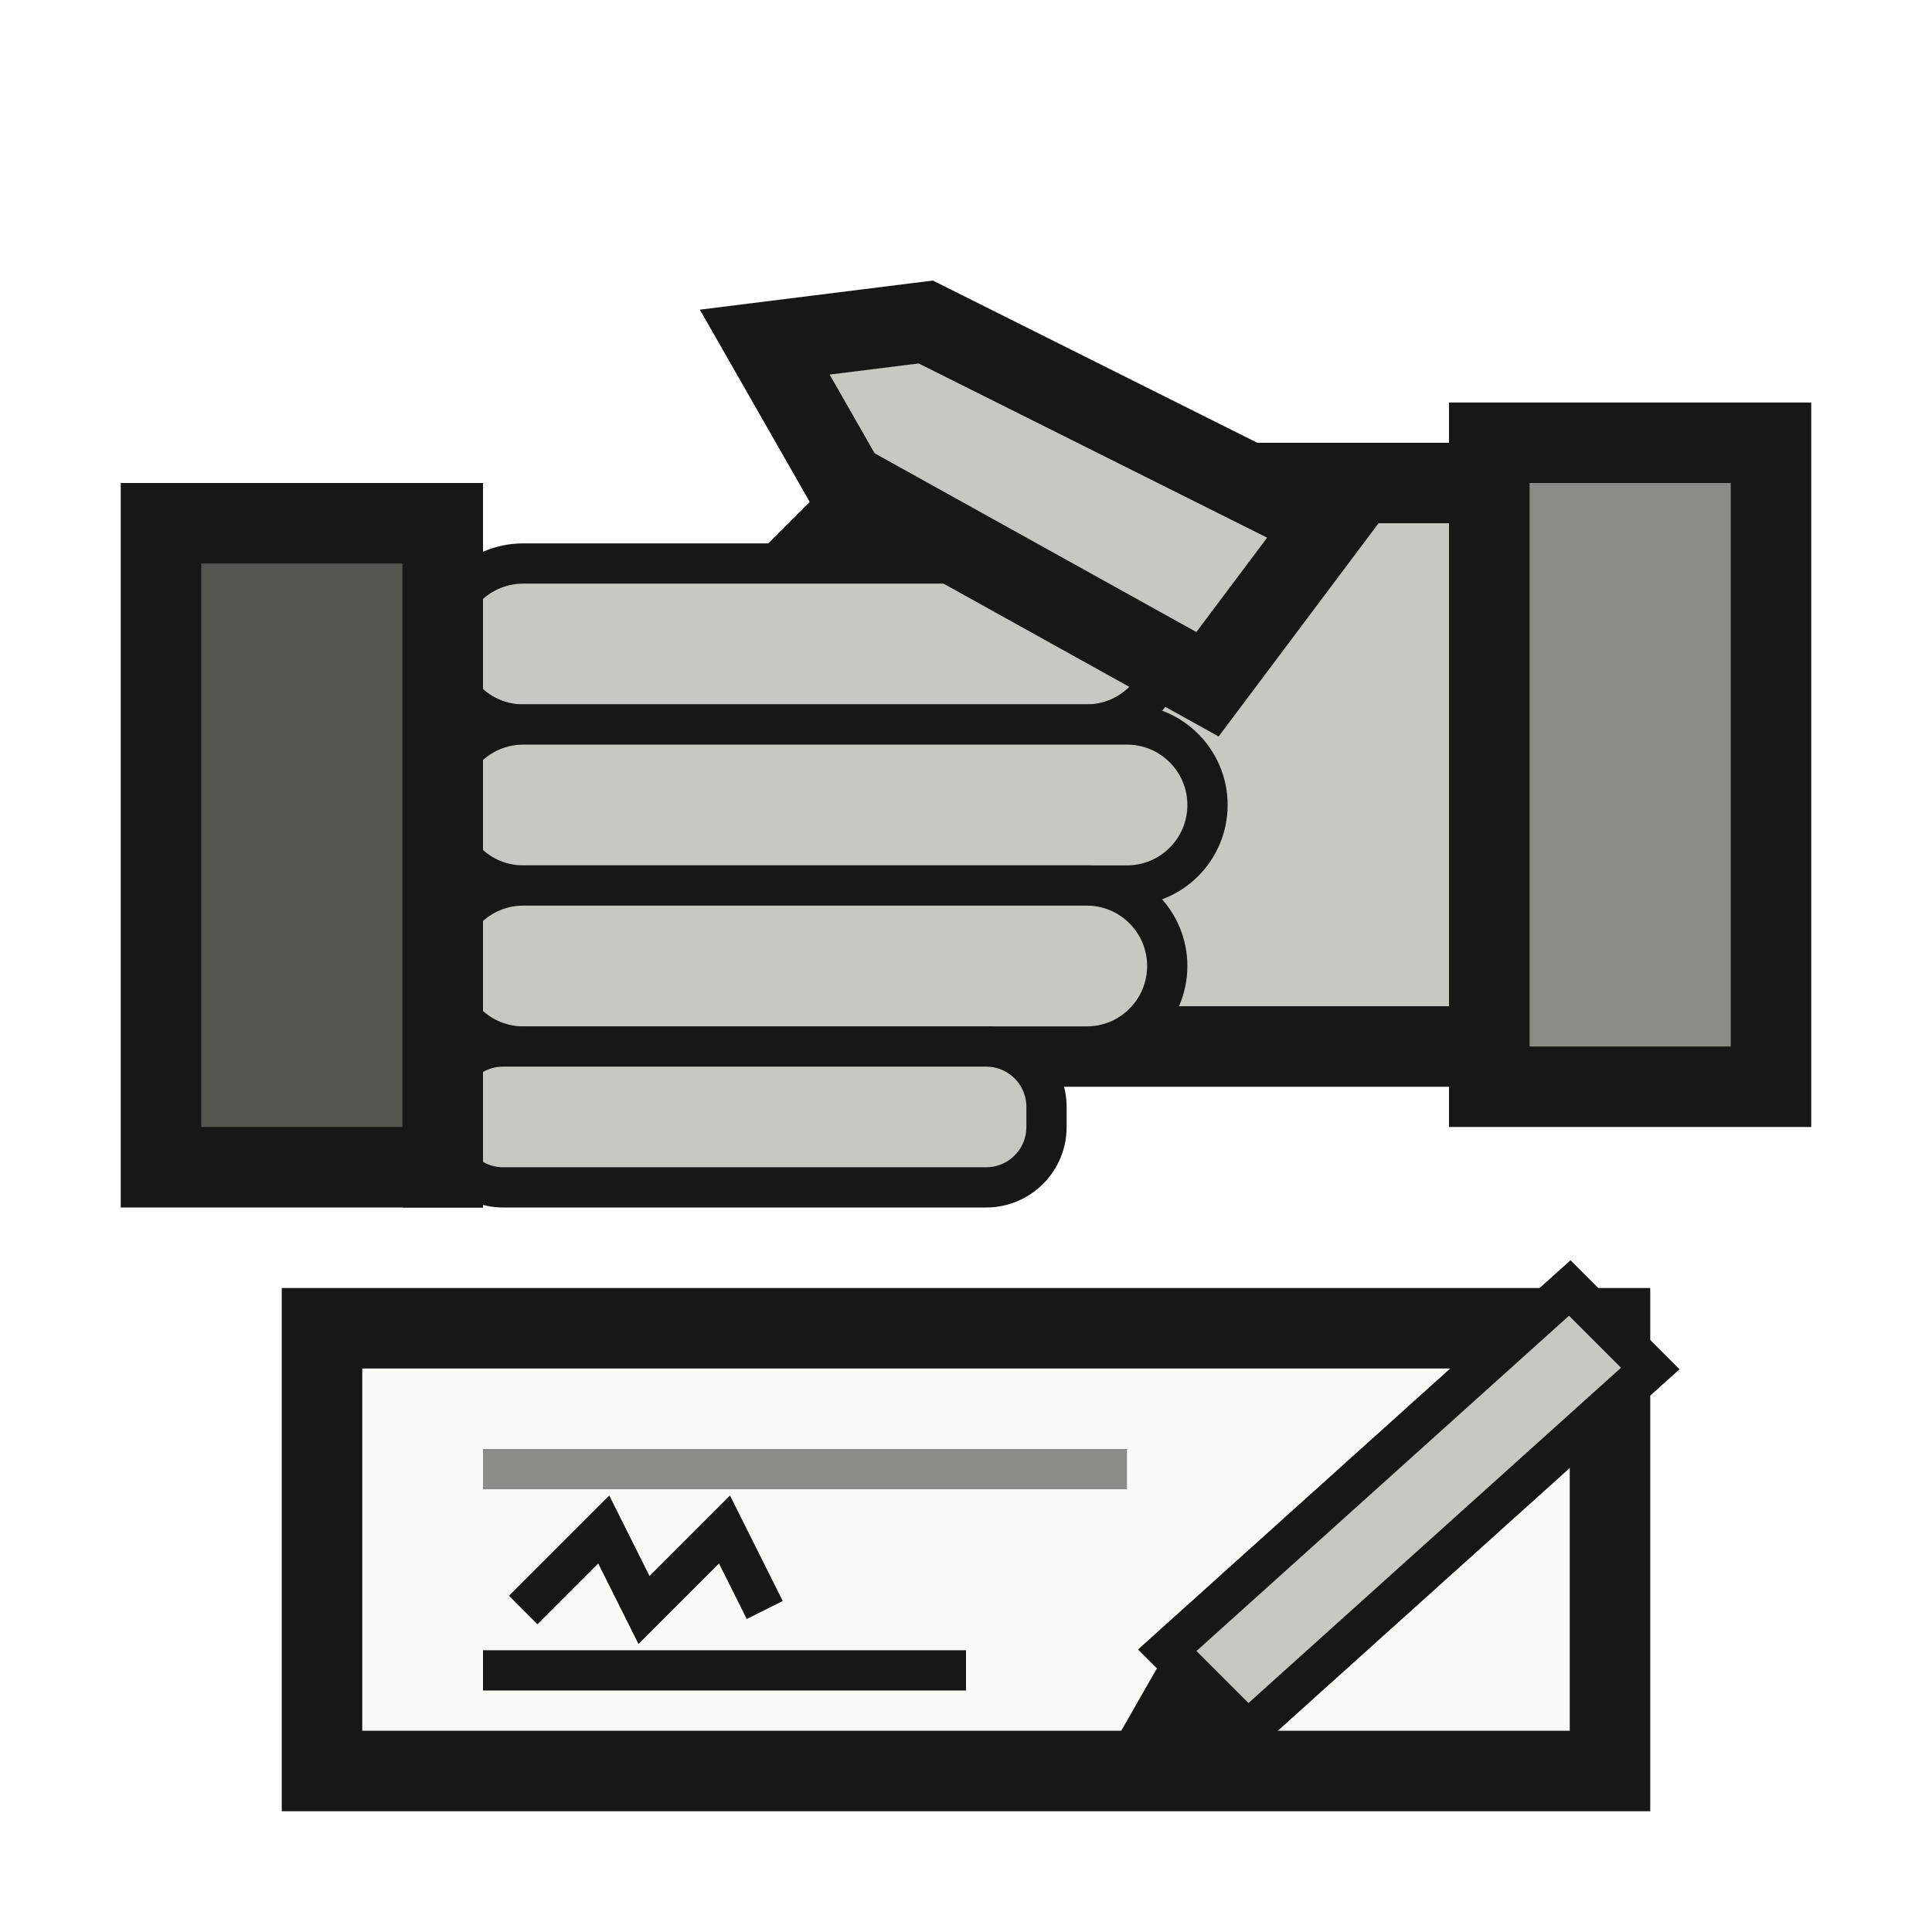
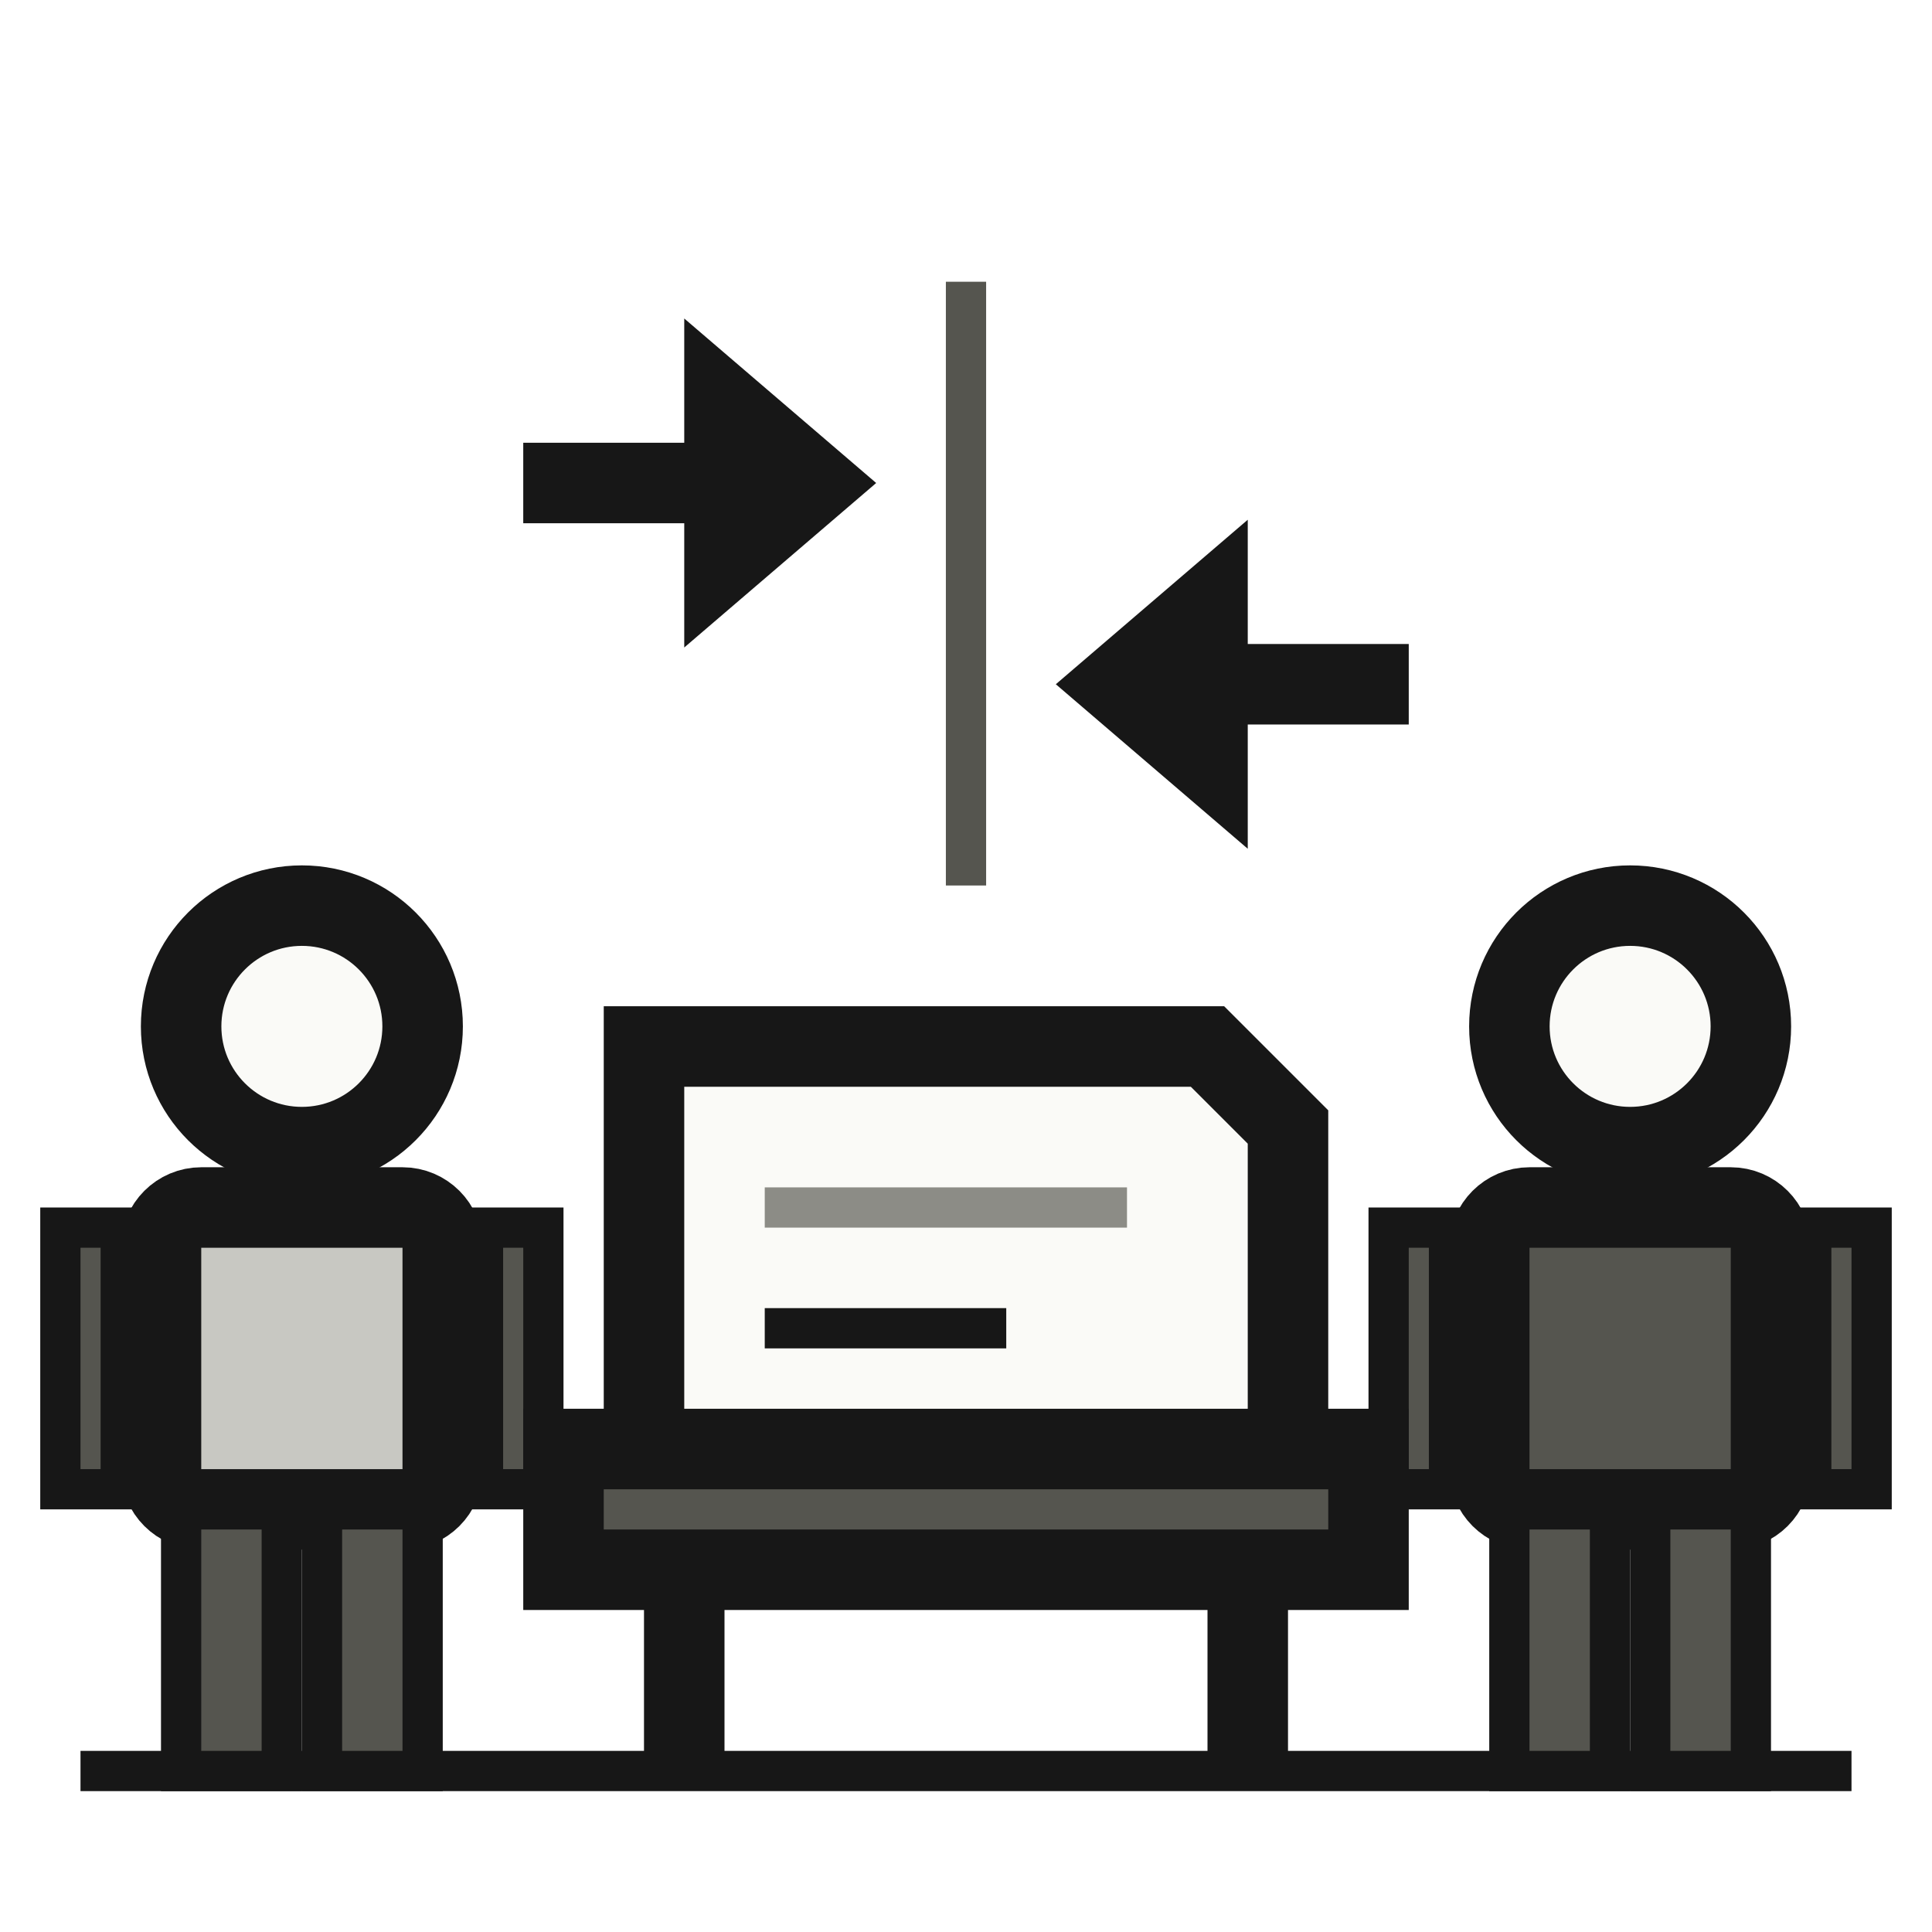
<svg xmlns="http://www.w3.org/2000/svg" viewBox="0 0 48 48">
-   <rect x="8" y="33" width="32" height="11" fill="#fafaf7" stroke="#171717" stroke-width="2" />
-   <line x1="12" y1="36.5" x2="28" y2="36.5" stroke="#8c8c86" stroke-width="1" />
-   <line x1="12" y1="41.5" x2="24" y2="41.5" stroke="#171717" stroke-width="1" />
-   <polyline points="13,40 15,38 16,40 18,38 19,40" fill="none" stroke="#171717" stroke-width="1" />
-   <polygon points="29,41 39,32 41,34 31,43" fill="#c8c8c2" stroke="#171717" stroke-width="1" />
-   <polygon points="29,41 31,43 27,44.5" fill="#171717" />
-   <rect x="37" y="11" width="7" height="16" fill="#8c8c86" stroke="#171717" stroke-width="2" />
-   <polygon points="37,12 22,12 19,15 19,26 37,26" fill="#c8c8c2" stroke="#171717" stroke-width="2" />
-   <rect x="4" y="13" width="7" height="16" fill="#55554f" stroke="#171717" stroke-width="2" />
-   <rect x="11" y="14" width="18" height="4" rx="2" fill="#c8c8c2" stroke="#171717" stroke-width="1" />
-   <rect x="11" y="18" width="19" height="4" rx="2" fill="#c8c8c2" stroke="#171717" stroke-width="1" />
-   <rect x="11" y="22" width="18" height="4" rx="2" fill="#c8c8c2" stroke="#171717" stroke-width="1" />
-   <rect x="11" y="26" width="15" height="3.5" rx="1.5" fill="#c8c8c2" stroke="#171717" stroke-width="1" />
-   <line x1="11" y1="13" x2="11" y2="30" stroke="#171717" stroke-width="2" />
-   <polygon points="33,13 23,8 19,8.5 21,12 30,17" fill="#c8c8c2" stroke="#171717" stroke-width="2" />
+   <line x1="2" y1="44" x2="46" y2="44" stroke="#171717" stroke-width="1" />
+   <circle cx="7.5" cy="25.5" r="3" fill="#fafaf7" stroke="#171717" stroke-width="2" />
+   <rect x="4" y="30" width="7" height="7.5" rx="1" fill="#c8c8c2" stroke="#171717" stroke-width="2" />
+   <rect x="1.5" y="30.5" width="1.5" height="6.5" fill="#55554f" stroke="#171717" stroke-width="1" />
+   <rect x="12" y="30.5" width="1.5" height="6.5" fill="#55554f" stroke="#171717" stroke-width="1" />
+   <rect x="4.5" y="37.5" width="2.5" height="6.5" fill="#55554f" stroke="#171717" stroke-width="1" />
+   <rect x="8" y="37.5" width="2.5" height="6.5" fill="#55554f" stroke="#171717" stroke-width="1" />
+   <circle cx="40.5" cy="25.5" r="3" fill="#fafaf7" stroke="#171717" stroke-width="2" />
+   <rect x="37" y="30" width="7" height="7.5" rx="1" fill="#55554f" stroke="#171717" stroke-width="2" />
+   <rect x="34.5" y="30.5" width="1.5" height="6.5" fill="#55554f" stroke="#171717" stroke-width="1" />
+   <rect x="45" y="30.5" width="1.5" height="6.5" fill="#55554f" stroke="#171717" stroke-width="1" />
+   <rect x="37.5" y="37.5" width="2.5" height="6.5" fill="#55554f" stroke="#171717" stroke-width="1" />
+   <rect x="41" y="37.5" width="2.5" height="6.5" fill="#55554f" stroke="#171717" stroke-width="1" />
+   <rect x="14" y="36" width="20" height="3" fill="#55554f" stroke="#171717" stroke-width="2" />
+   <rect x="16" y="39" width="2" height="5" fill="#171717" />
+   <rect x="30" y="39" width="2" height="5" fill="#171717" />
+   <polygon points="16,26 30,26 32,28 32,36 16,36" fill="#fafaf7" stroke="#171717" stroke-width="2" />
+   <line x1="19" y1="30" x2="28" y2="30" stroke="#8c8c86" stroke-width="1" />
+   <line x1="19" y1="33" x2="25" y2="33" stroke="#171717" stroke-width="1" />
+   <line x1="13" y1="12" x2="17.5" y2="12" stroke="#171717" stroke-width="2" />
+   <polygon points="21,12 17.5,15 17.5,9" fill="#171717" stroke="#171717" stroke-width="1" />
+   <line x1="35" y1="17" x2="30.5" y2="17" stroke="#171717" stroke-width="2" />
+   <polygon points="27,17 30.5,14 30.5,20" fill="#171717" stroke="#171717" stroke-width="1" />
+   <line x1="24" y1="7" x2="24" y2="22" stroke="#55554f" stroke-width="1" />
</svg>
